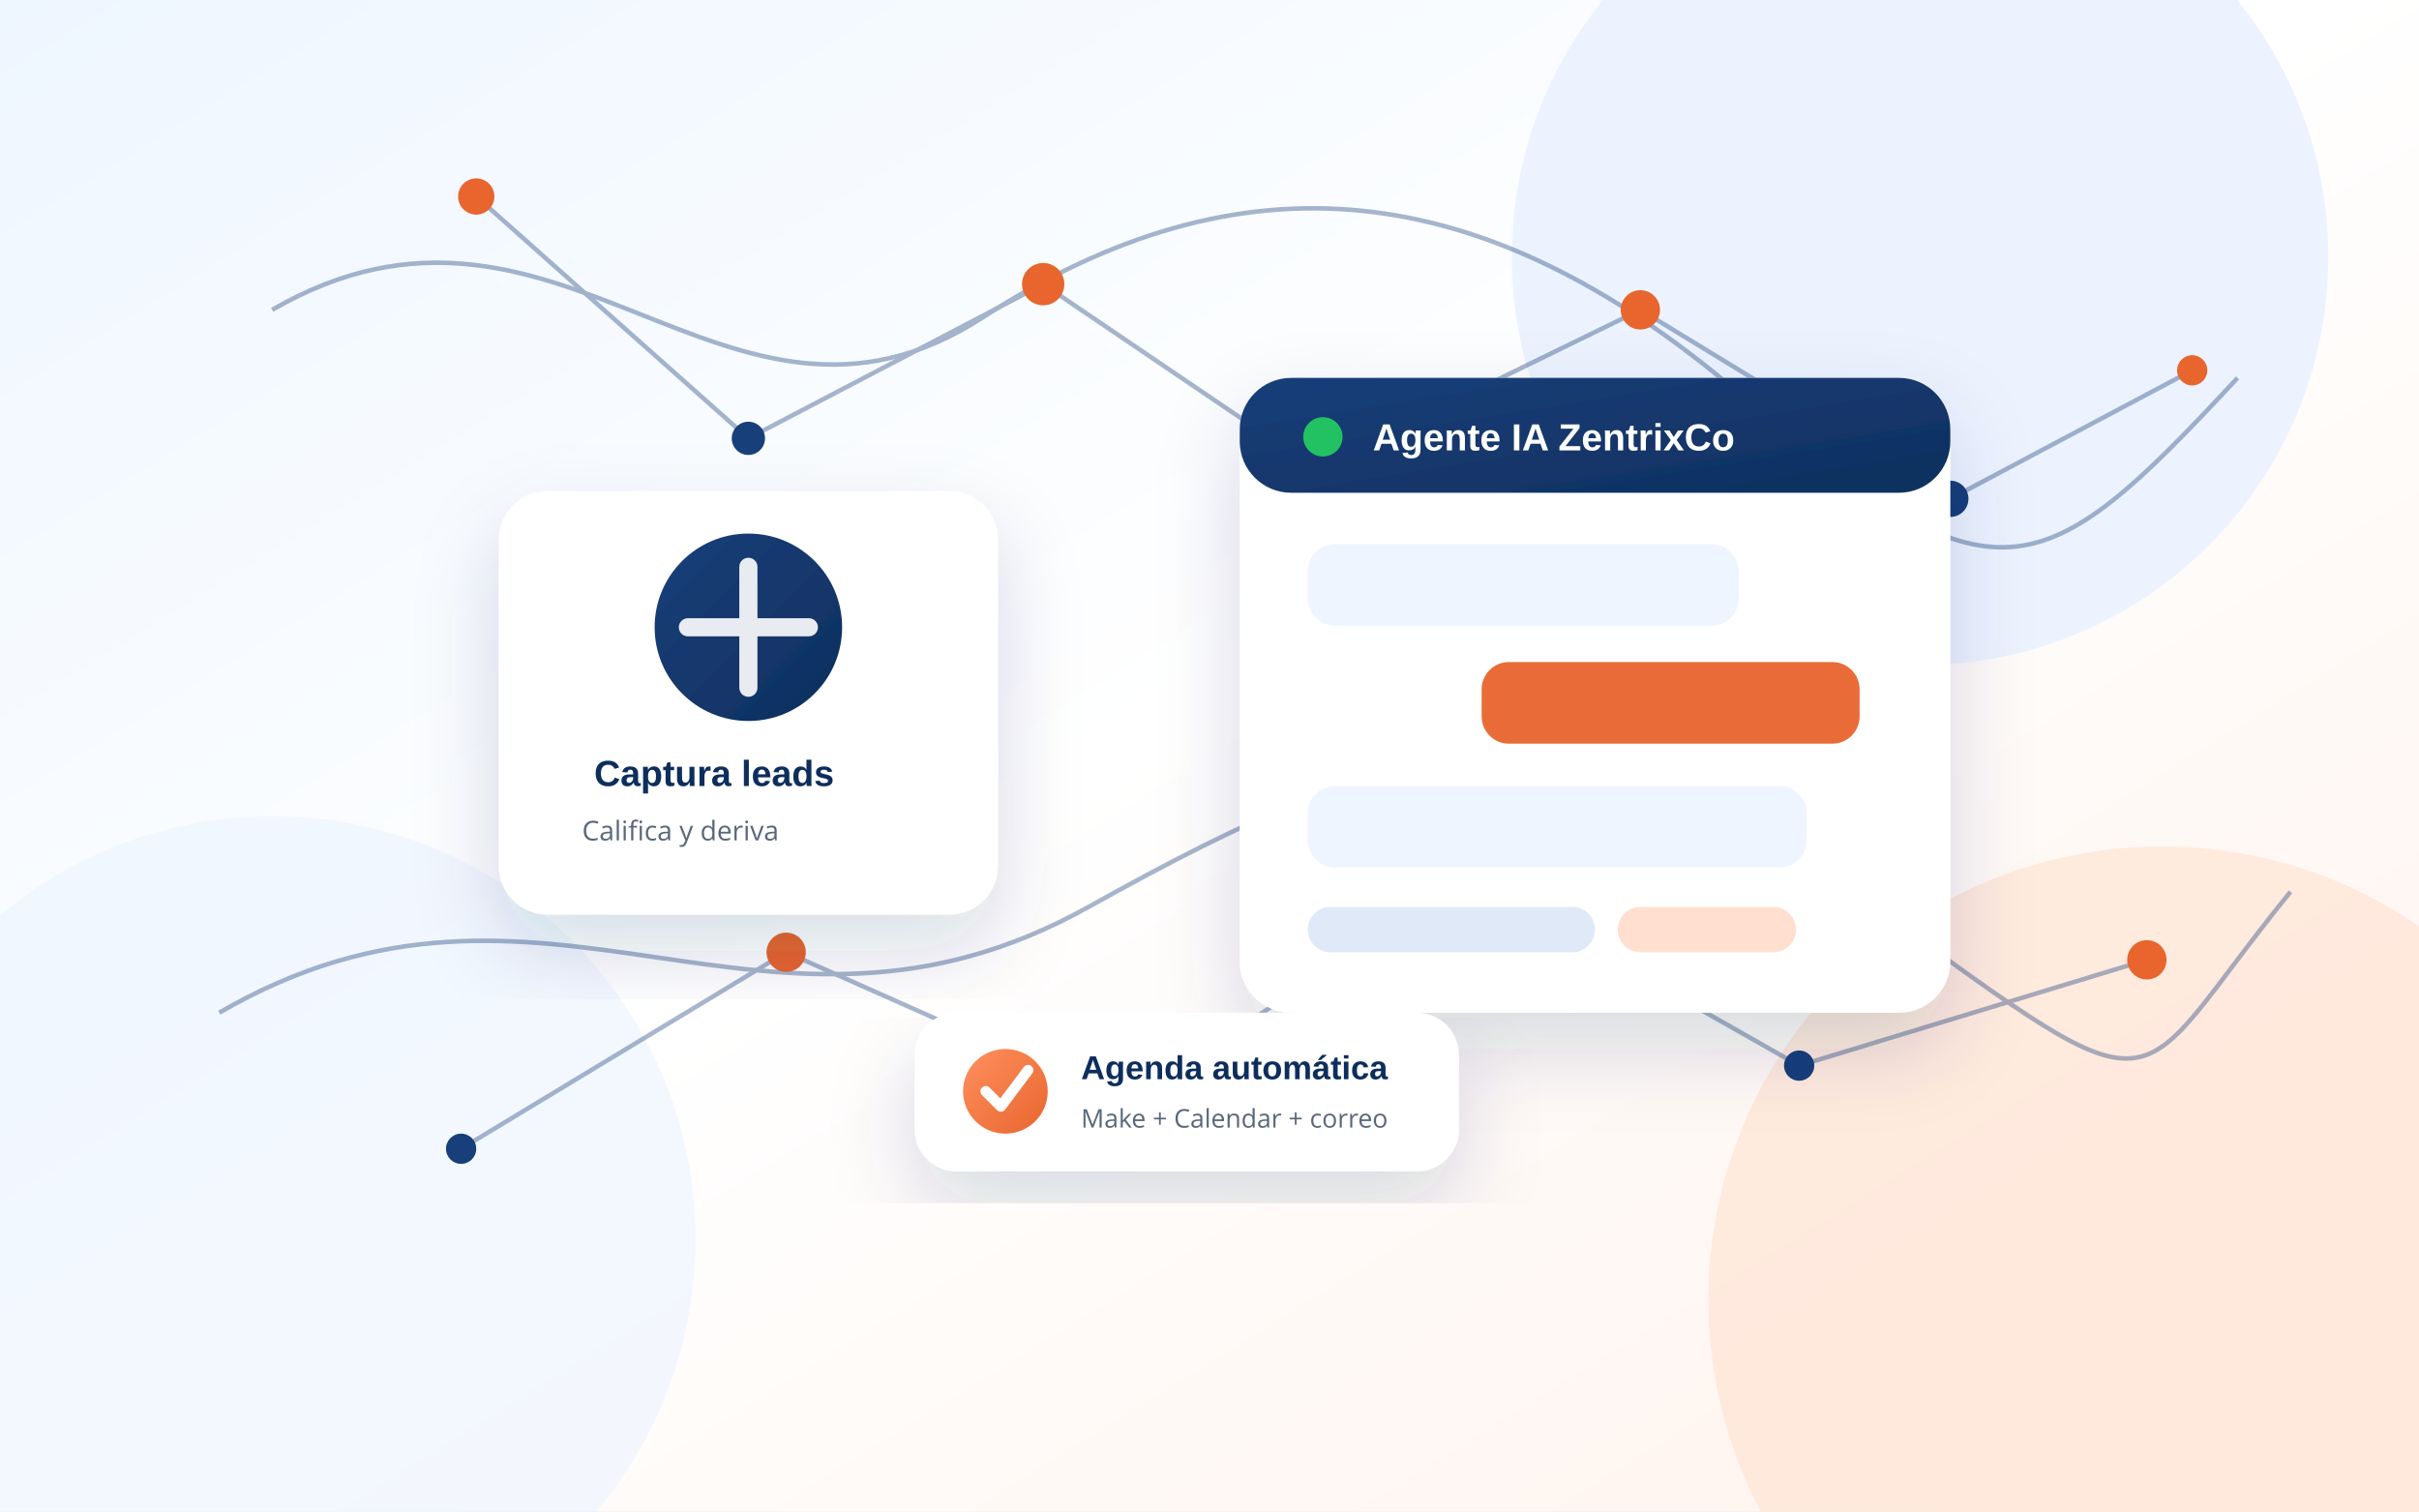
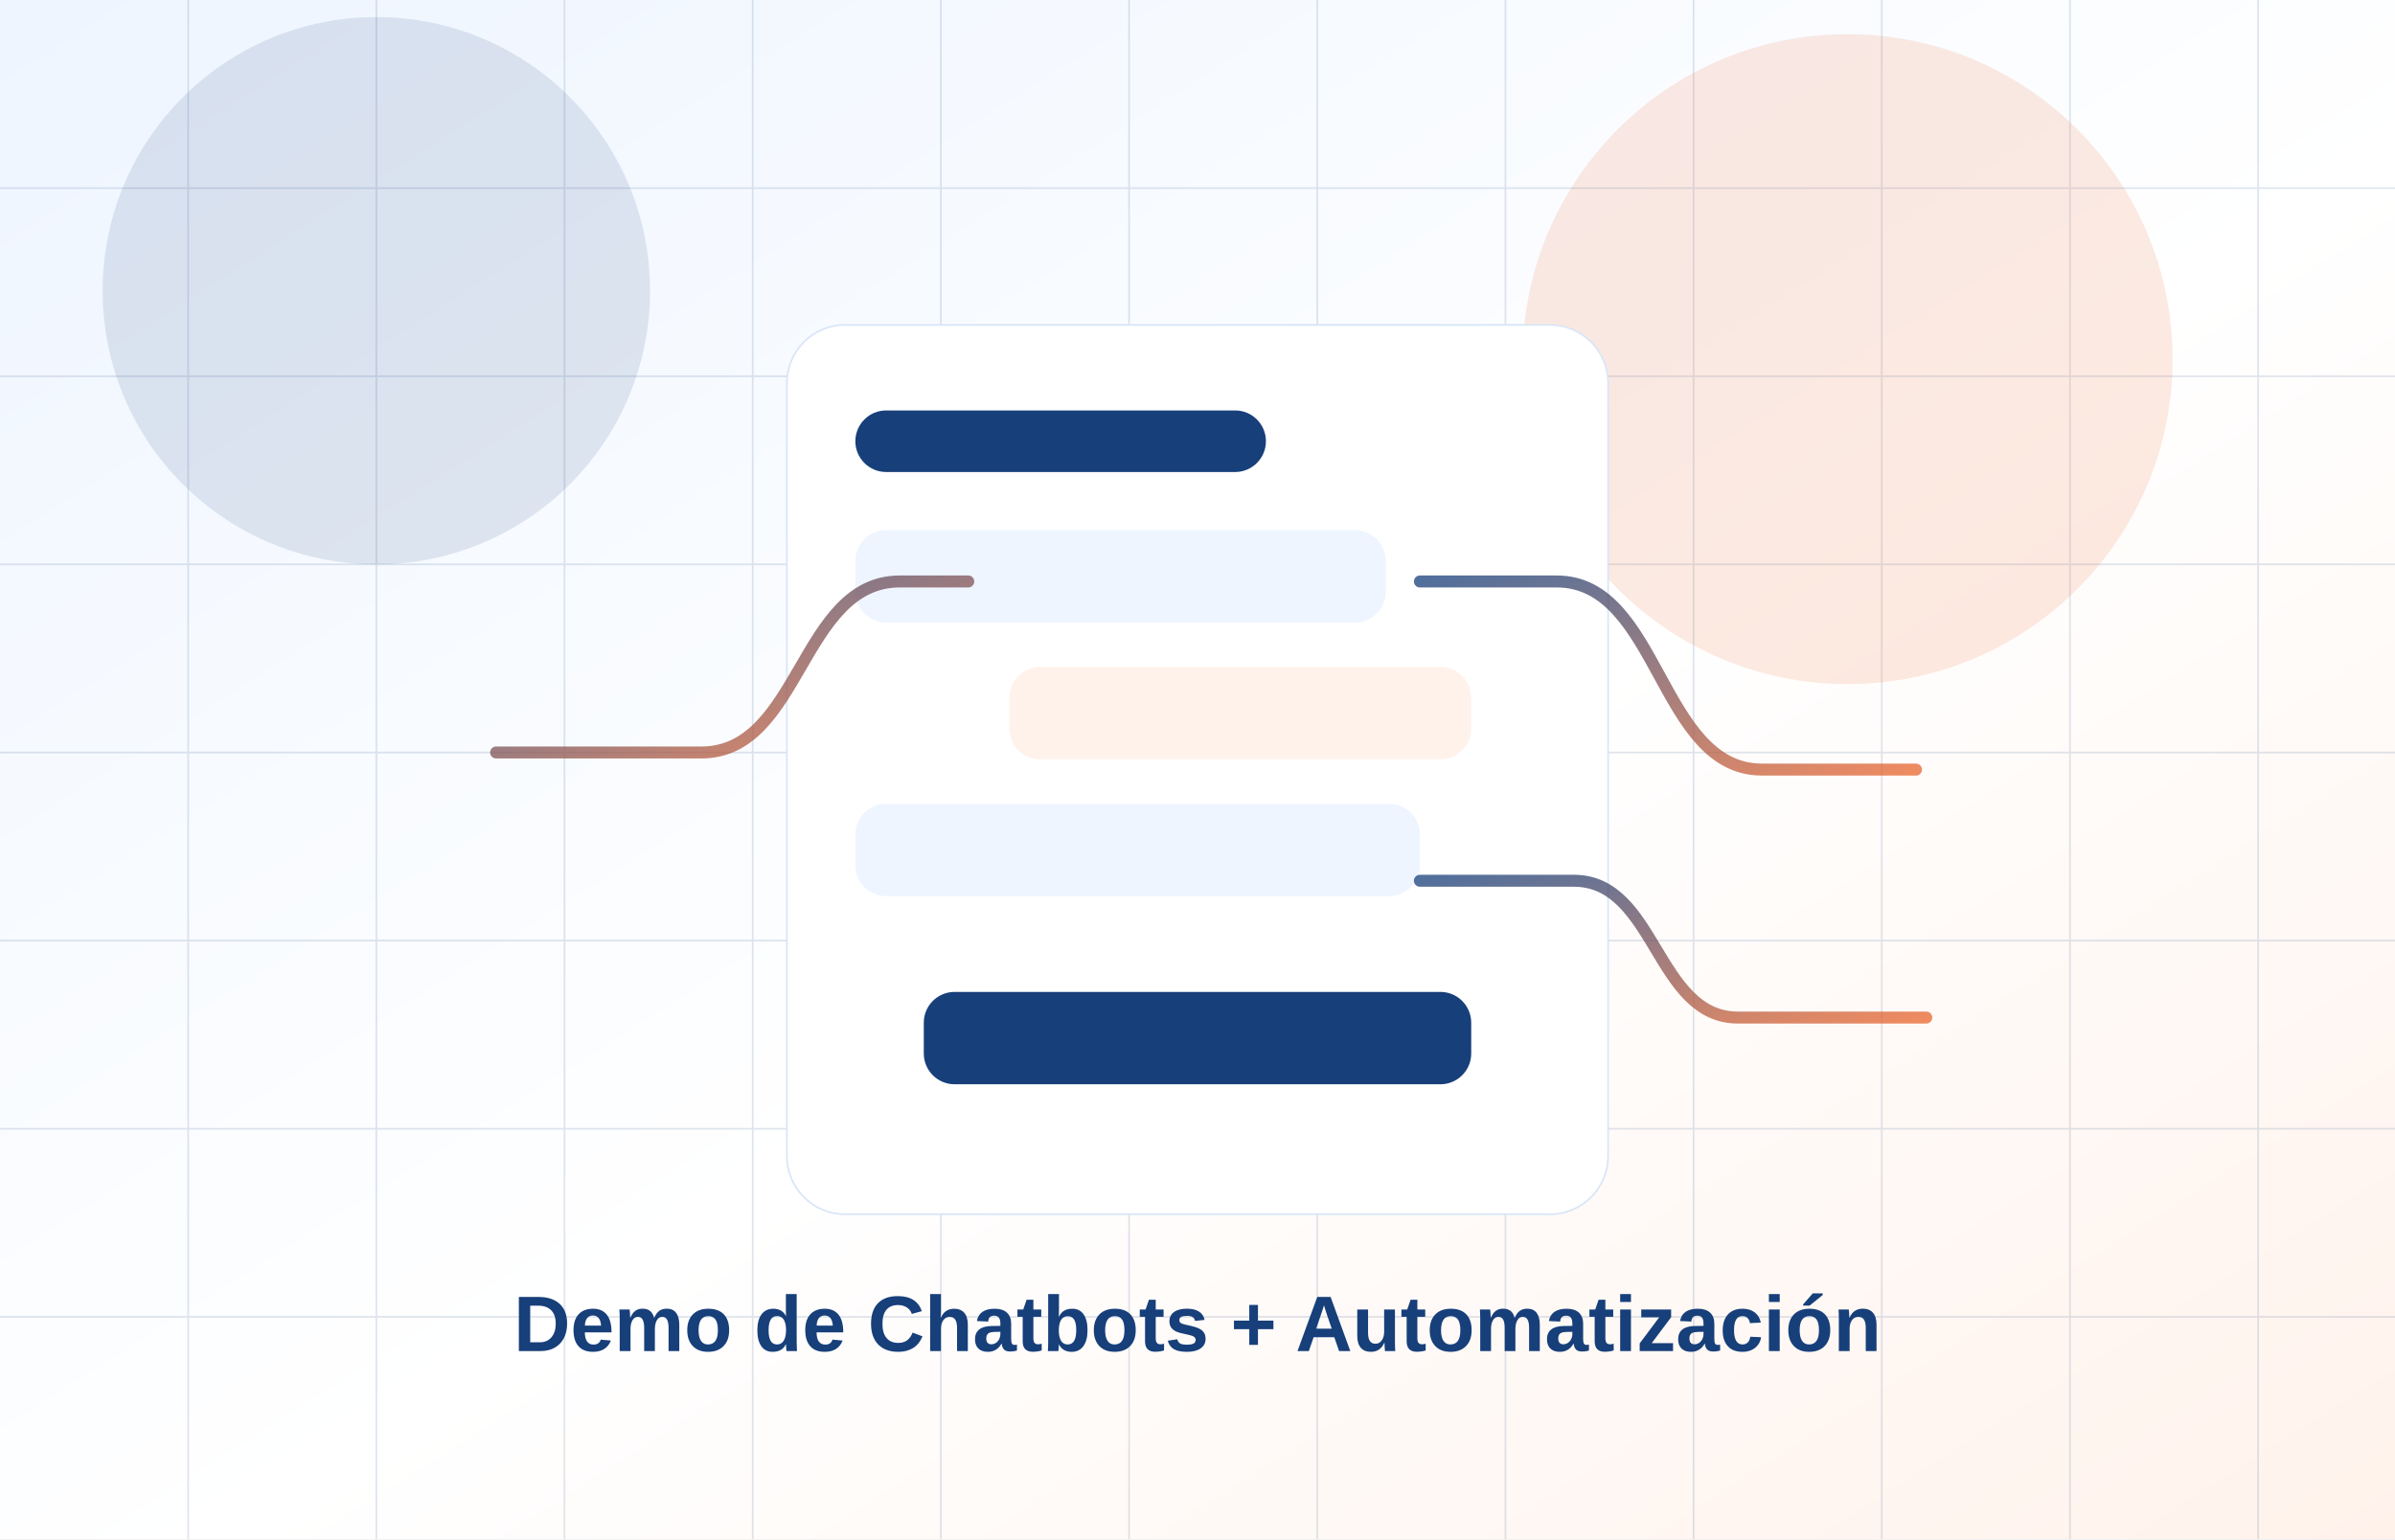
- <svg xmlns="http://www.w3.org/2000/svg" viewBox="0 0 1600 1000" role="img" aria-label="Automatización con agentes de IA y chatbots empresariales">
+ <svg xmlns="http://www.w3.org/2000/svg" width="1400" height="900" viewBox="0 0 1400 900">
  <defs>
    <linearGradient id="bg" x1="0" y1="0" x2="1" y2="1">
-       <stop offset="0" stop-color="#eef6ff" />
-       <stop offset="0.48" stop-color="#ffffff" />
+       <stop offset="0" stop-color="#eef5ff" />
+       <stop offset=".55" stop-color="#fff" />
      <stop offset="1" stop-color="#fff2eb" />
    </linearGradient>
-     <linearGradient id="blue" x1="0" y1="0" x2="1" y2="1">
+     <linearGradient id="line" x1="0" y1="0" x2="1" y2="1">
      <stop offset="0" stop-color="#173f7a" />
-       <stop offset="1" stop-color="#0f2f5d" />
-     </linearGradient>
-     <linearGradient id="orange" x1="0" y1="0" x2="1" y2="1">
-       <stop offset="0" stop-color="#ff905f" />
      <stop offset="1" stop-color="#e8652e" />
    </linearGradient>
-     <filter id="shadow" x="-20%" y="-20%" width="140%" height="140%">
-       <feDropShadow dx="0" dy="24" stdDeviation="28" flood-color="#0f2f5d" flood-opacity="0.16" />
-     </filter>
  </defs>
-   <rect width="1600" height="1000" fill="url(#bg)" />
-   <circle cx="1270" cy="170" r="270" fill="#eaf2ff" opacity="0.9" />
-   <circle cx="1430" cy="860" r="300" fill="#ffe6d8" opacity="0.8" />
-   <circle cx="180" cy="820" r="280" fill="#eaf2ff" opacity="0.55" />
-   <g opacity="0.38" stroke="#173f7a" stroke-width="3" fill="none">
-     <path d="M180 205 C370 95, 480 320, 650 210 S980 115, 1150 260 S1350 390, 1480 250" />
-     <path d="M145 670 C360 545, 505 720, 720 600 S1040 455, 1240 600 S1405 725, 1515 590" />
-     <path d="M315 130 L495 290 L690 188 L870 310 L1085 205 L1290 330 L1450 245" />
-     <path d="M305 760 L520 630 L745 730 L970 580 L1190 705 L1420 635" />
+   <rect width="1400" height="900" fill="url(#bg)" />
+   <g opacity=".14" stroke="#173f7a">
+     <path d="M0 110h1400M0 220h1400M0 330h1400M0 440h1400M0 550h1400M0 660h1400M0 770h1400" />
+     <path d="M110 0v900M220 0v900M330 0v900M440 0v900M550 0v900M660 0v900M770 0v900M880 0v900M990 0v900M1100 0v900M1210 0v900M1320 0v900" />
  </g>
-   <g>
-     <circle cx="315" cy="130" r="12" fill="#e8652e" />
-     <circle cx="495" cy="290" r="11" fill="#173f7a" />
-     <circle cx="690" cy="188" r="14" fill="#e8652e" />
-     <circle cx="870" cy="310" r="10" fill="#173f7a" />
-     <circle cx="1085" cy="205" r="13" fill="#e8652e" />
-     <circle cx="1290" cy="330" r="12" fill="#173f7a" />
-     <circle cx="1450" cy="245" r="10" fill="#e8652e" />
-     <circle cx="305" cy="760" r="10" fill="#173f7a" />
-     <circle cx="520" cy="630" r="13" fill="#e8652e" />
-     <circle cx="745" cy="730" r="12" fill="#173f7a" />
-     <circle cx="970" cy="580" r="13" fill="#e8652e" />
-     <circle cx="1190" cy="705" r="10" fill="#173f7a" />
-     <circle cx="1420" cy="635" r="13" fill="#e8652e" />
+   <circle cx="1080" cy="210" r="190" fill="#e8652e" opacity=".14" />
+   <circle cx="220" cy="170" r="160" fill="#173f7a" opacity=".12" />
+   <rect x="460" y="190" width="480" height="520" rx="34" fill="#fff" stroke="#d9e6f7" />
+   <rect x="500" y="240" width="240" height="36" rx="18" fill="#173f7a" />
+   <rect x="500" y="310" width="310" height="54" rx="18" fill="#eef5ff" />
+   <rect x="590" y="390" width="270" height="54" rx="18" fill="#fff2eb" />
+   <rect x="500" y="470" width="330" height="54" rx="18" fill="#eef5ff" />
+   <rect x="540" y="580" width="320" height="54" rx="18" fill="#173f7a" />
+   <g stroke="url(#line)" stroke-width="7" fill="none" stroke-linecap="round" opacity=".75">
+     <path d="M290 440h120c58 0 58-100 116-100h40" />
+     <path d="M830 340h80c60 0 60 110 120 110h90" />
+     <path d="M830 515h90c48 0 48 80 96 80h110" />
  </g>
-   <g filter="url(#shadow)">
-     <rect x="820" y="250" width="470" height="420" rx="34" fill="#ffffff" />
-     <rect x="820" y="250" width="470" height="76" rx="34" fill="url(#blue)" />
-     <circle cx="875" cy="289" r="13" fill="#24c263" />
-     <text x="908" y="298" font-family="Poppins, Arial" font-size="25" font-weight="700" fill="#ffffff">Agente IA ZentrixCo</text>
-     <rect x="865" y="360" width="285" height="54" rx="18" fill="#eef5ff" />
-     <rect x="980" y="438" width="250" height="54" rx="18" fill="#e8652e" opacity="0.95" />
-     <rect x="865" y="520" width="330" height="54" rx="18" fill="#eef5ff" />
-     <rect x="865" y="600" width="190" height="30" rx="15" fill="#dfe9f7" />
-     <rect x="1070" y="600" width="118" height="30" rx="15" fill="#ffe0d0" />
-   </g>
-   <g filter="url(#shadow)">
-     <rect x="330" y="325" width="330" height="280" rx="32" fill="#ffffff" />
-     <circle cx="495" cy="415" r="62" fill="url(#blue)" />
-     <path d="M455 415 h80 M495 375 v80" stroke="#fff" stroke-width="12" stroke-linecap="round" opacity="0.9" />
-     <text x="393" y="520" font-family="Poppins, Arial" font-size="24" font-weight="700" fill="#0f2f5d">Captura leads</text>
-     <text x="385" y="556" font-family="Open Sans, Arial" font-size="18" fill="#596779">Califica y deriva</text>
-   </g>
-   <g filter="url(#shadow)">
-     <rect x="605" y="670" width="360" height="105" rx="28" fill="#ffffff" />
-     <circle cx="665" cy="722" r="28" fill="url(#orange)" />
-     <path d="M652 722 l10 10 18-24" stroke="#fff" stroke-width="7" fill="none" stroke-linecap="round" stroke-linejoin="round" />
-     <text x="715" y="714" font-family="Poppins, Arial" font-size="22" font-weight="700" fill="#0f2f5d">Agenda automática</text>
-     <text x="715" y="746" font-family="Open Sans, Arial" font-size="17" fill="#596779">Make + Calendar + correo</text>
-   </g>
+   <text x="700" y="790" text-anchor="middle" font-family="Arial" font-size="46" font-weight="800" fill="#173f7a">Demo de Chatbots + Automatización</text>
</svg>
